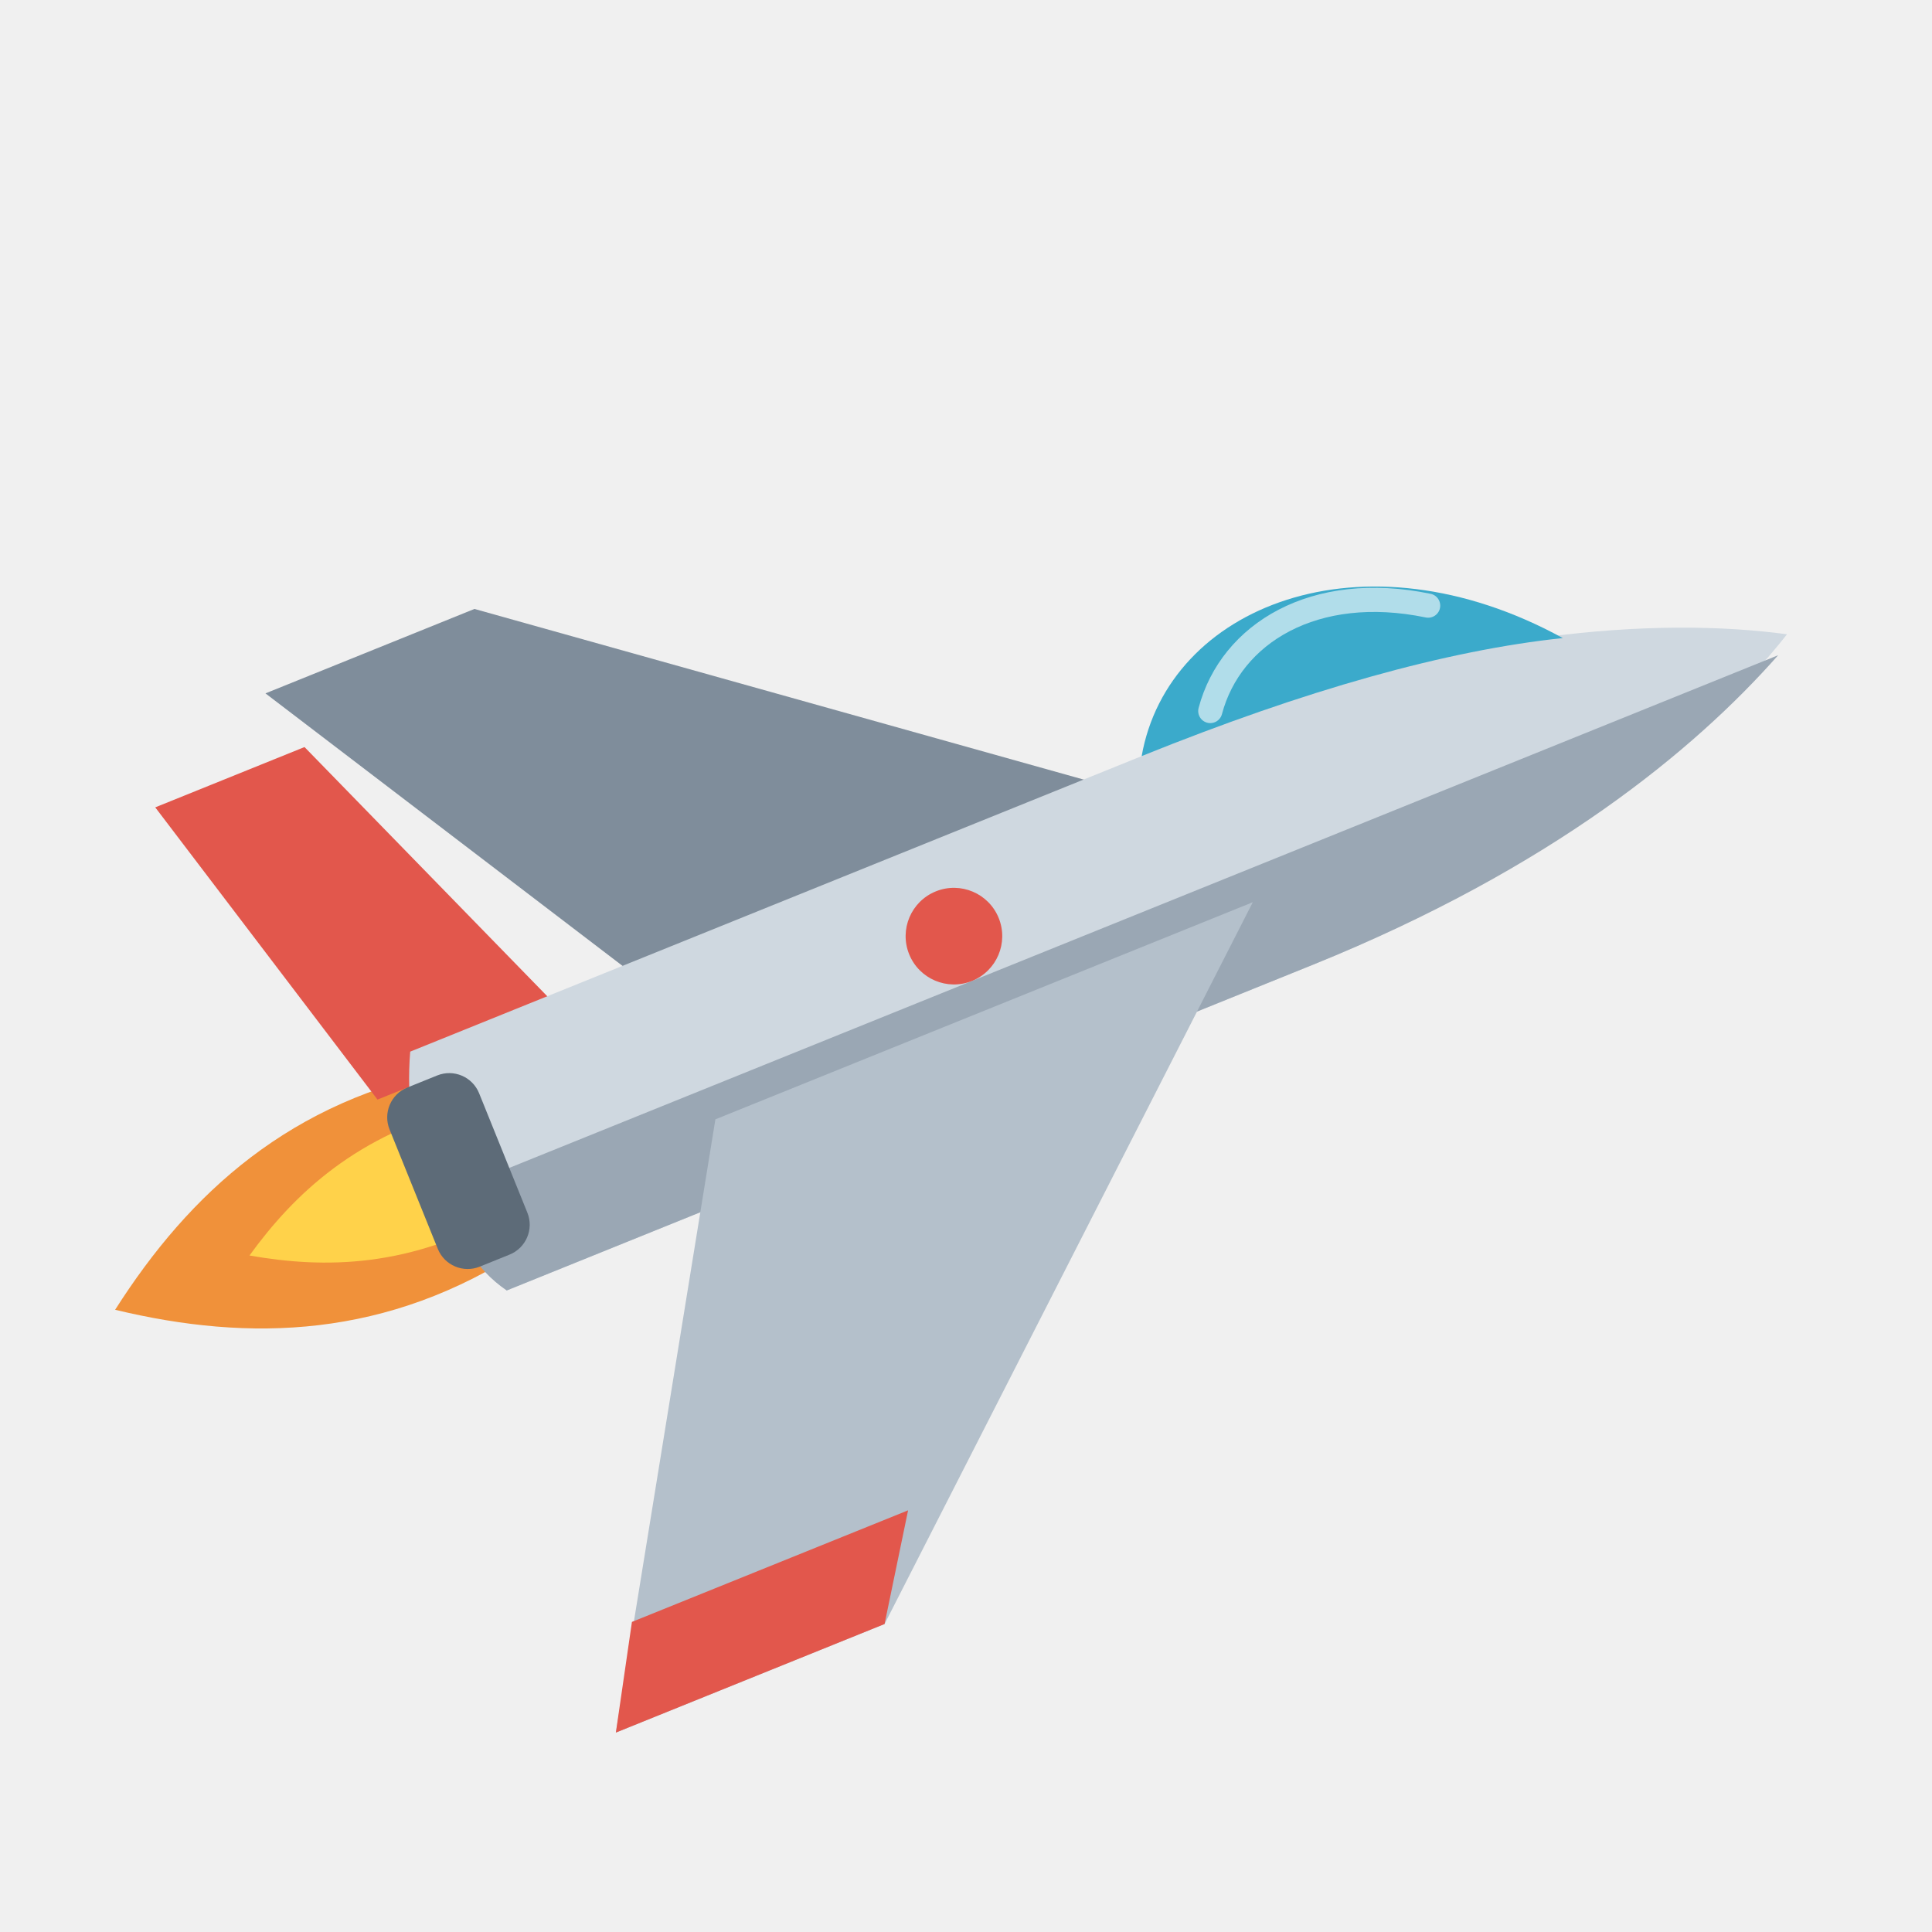
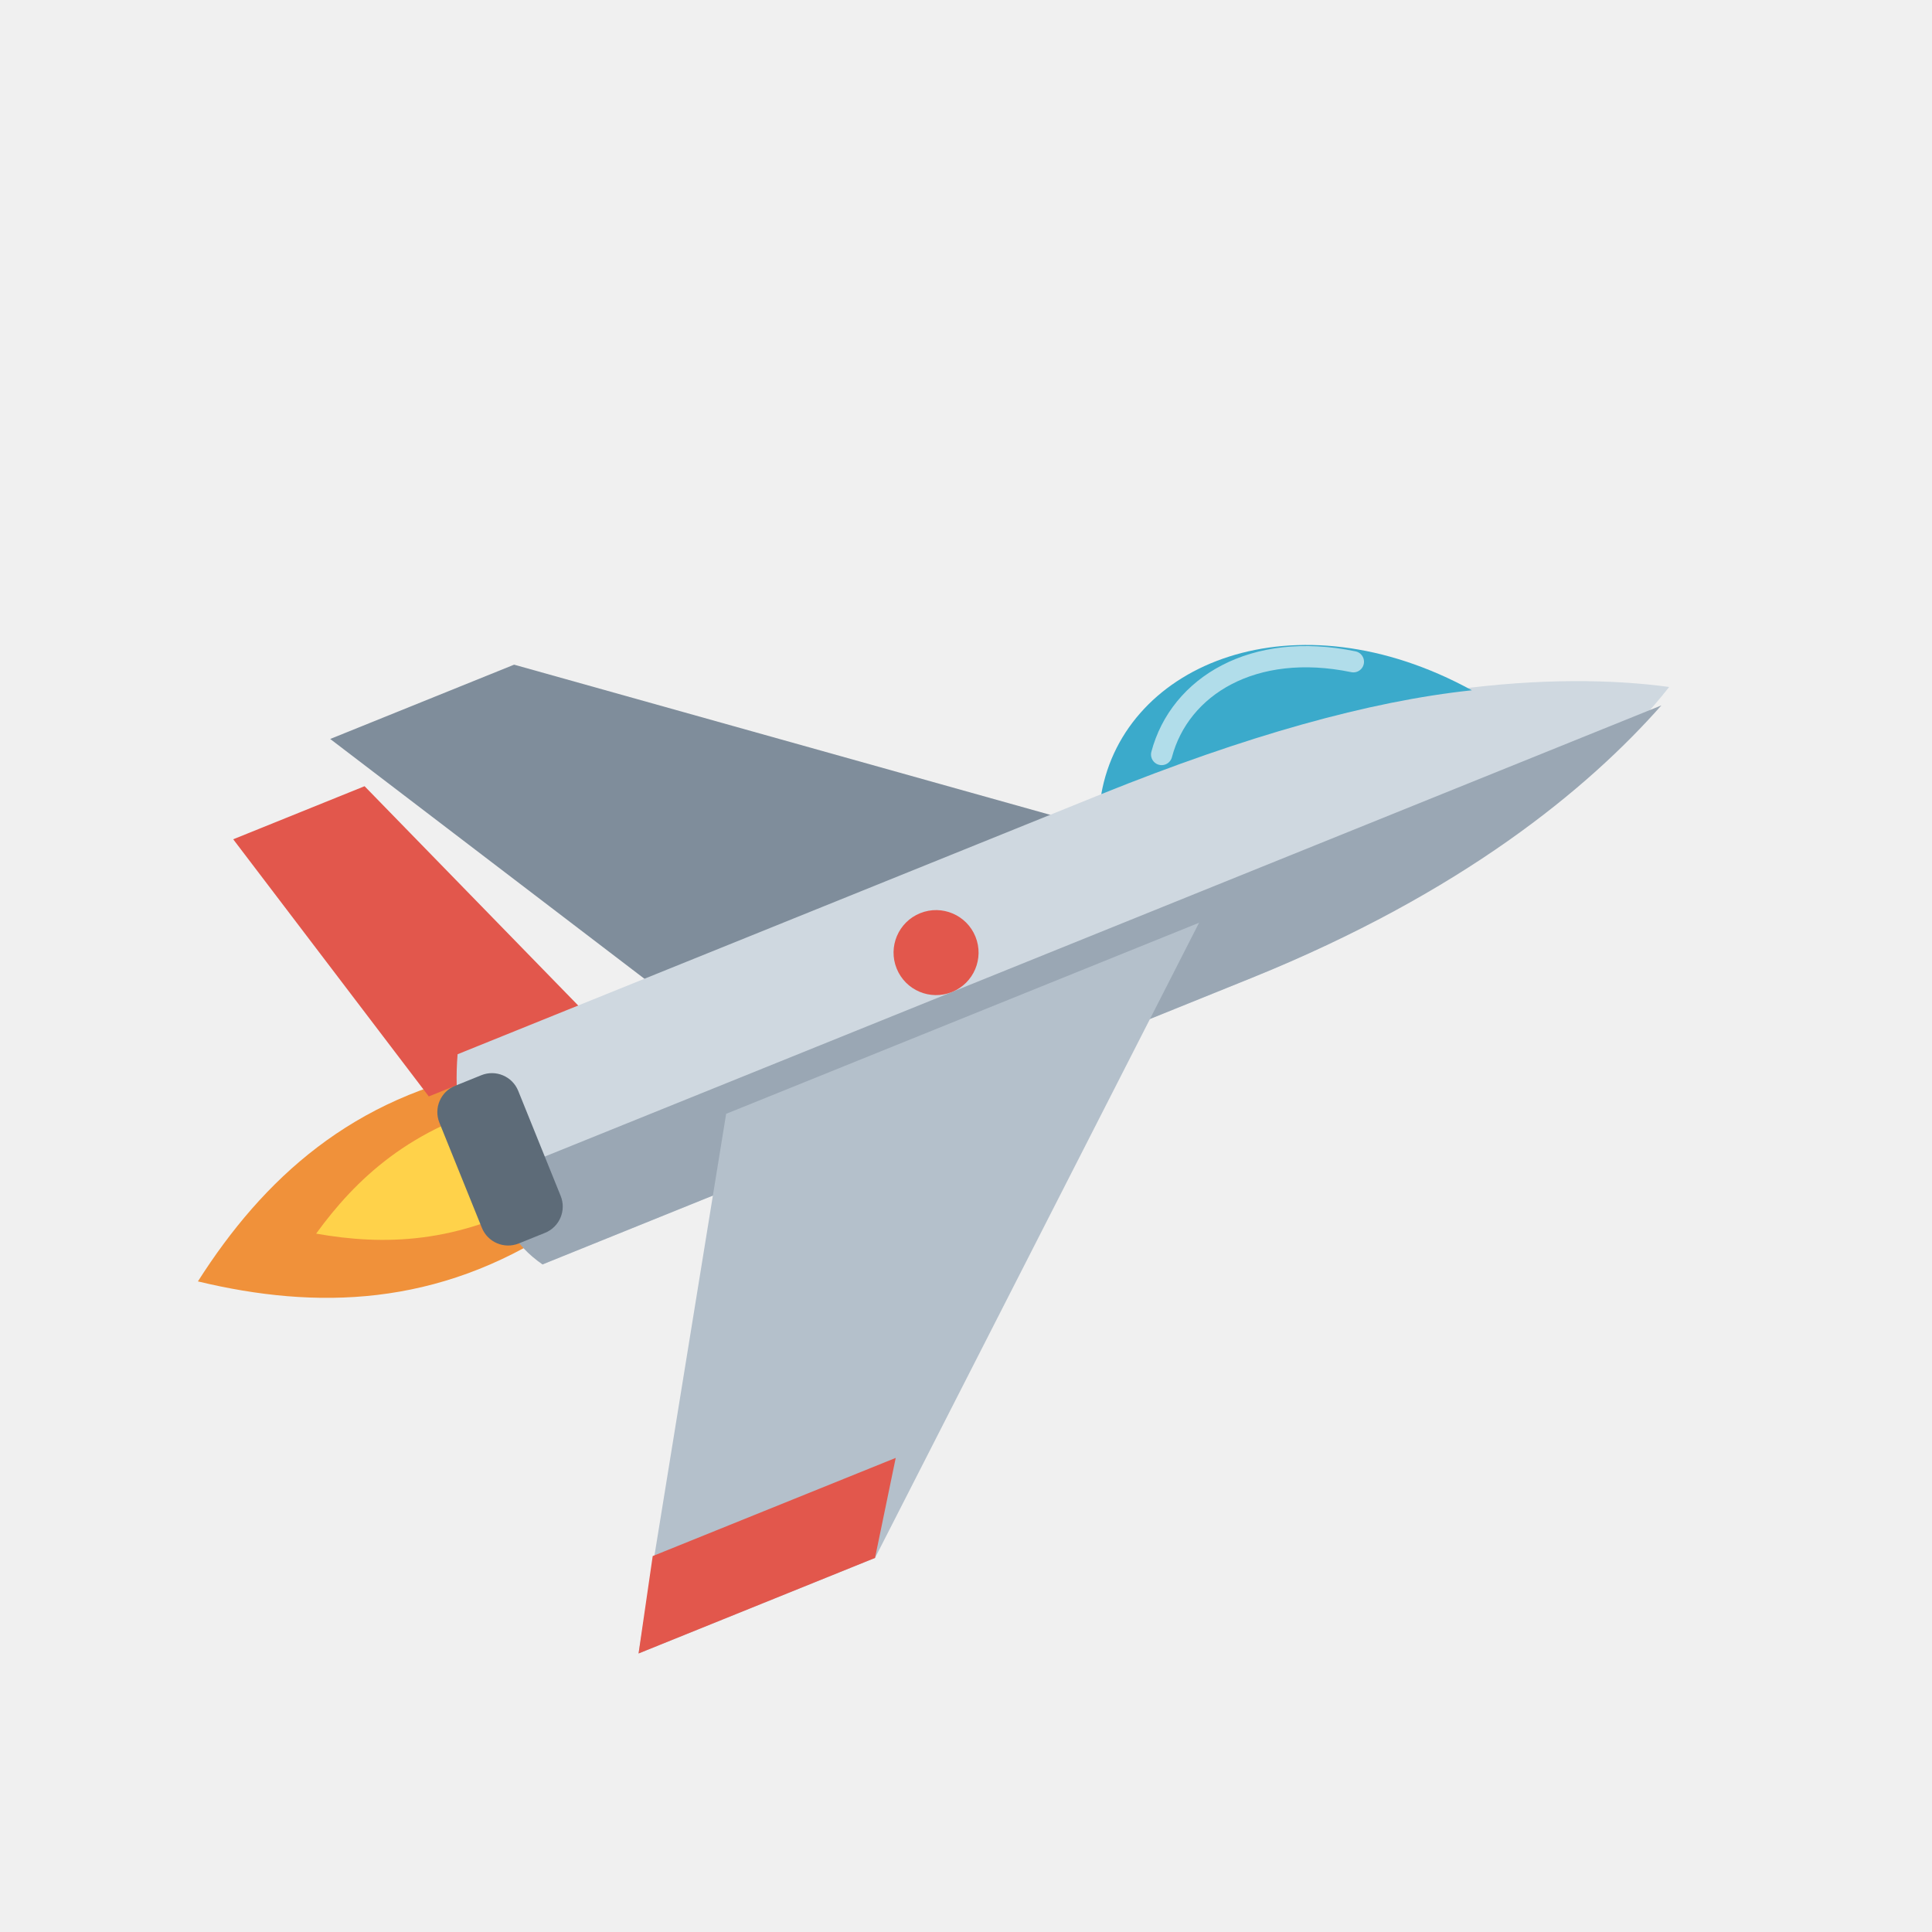
<svg xmlns="http://www.w3.org/2000/svg" viewBox="0 0 240 240">
-   <g transform="rotate(-22 120 120)">
+   <g transform="translate(12 16) scale(.88) rotate(-22 120 120)">
    <path d="M56 108 C36 104 20 110 6 120 C20 130 36 136 56 132z" fill="#f0913a" />
    <path d="M56 113 C42 111 32 115 24 120 C32 125 42 129 56 127z" fill="#ffd24a" />
    <polygon points="150,110 84,110 52,56 80,56" fill="#7f8d9b" />
    <polygon points="72,108 46,108 34,64 54,64" fill="#e2574c" />
    <path d="M52 104 H160 C192 104 216 112 230 120 C216 128 192 136 160 136 H52 Q44 120 52 104z" fill="#cfd8e0" />
    <path d="M50 122 H228 C214 129 192 136 160 136 H52 Q48 130 50 122z" fill="#9aa7b4" />
    <path d="M150 104 C160 88 186 88 204 110 C190 106 172 104 150 104z" fill="#3baacb" />
    <path d="M160 102 C166 94 178 92 190 100" fill="none" stroke="#fff" stroke-width="3" stroke-linecap="round" opacity=".6" />
    <polygon points="156,126 84,126 44,192 80,192" fill="#b4c0cb" />
    <polygon points="68,180 51,180 44,192 80,192 88,180" fill="#e2574c" />
    <rect x="46" y="108" width="12" height="24" rx="4" fill="#5d6b78" />
    <circle cx="120" cy="116" r="6" fill="#e2574c" />
  </g>
-   <g fill="#fff" opacity="0">
-     <circle cx="0" cy="0" r="1" />
-   </g>
</svg>
